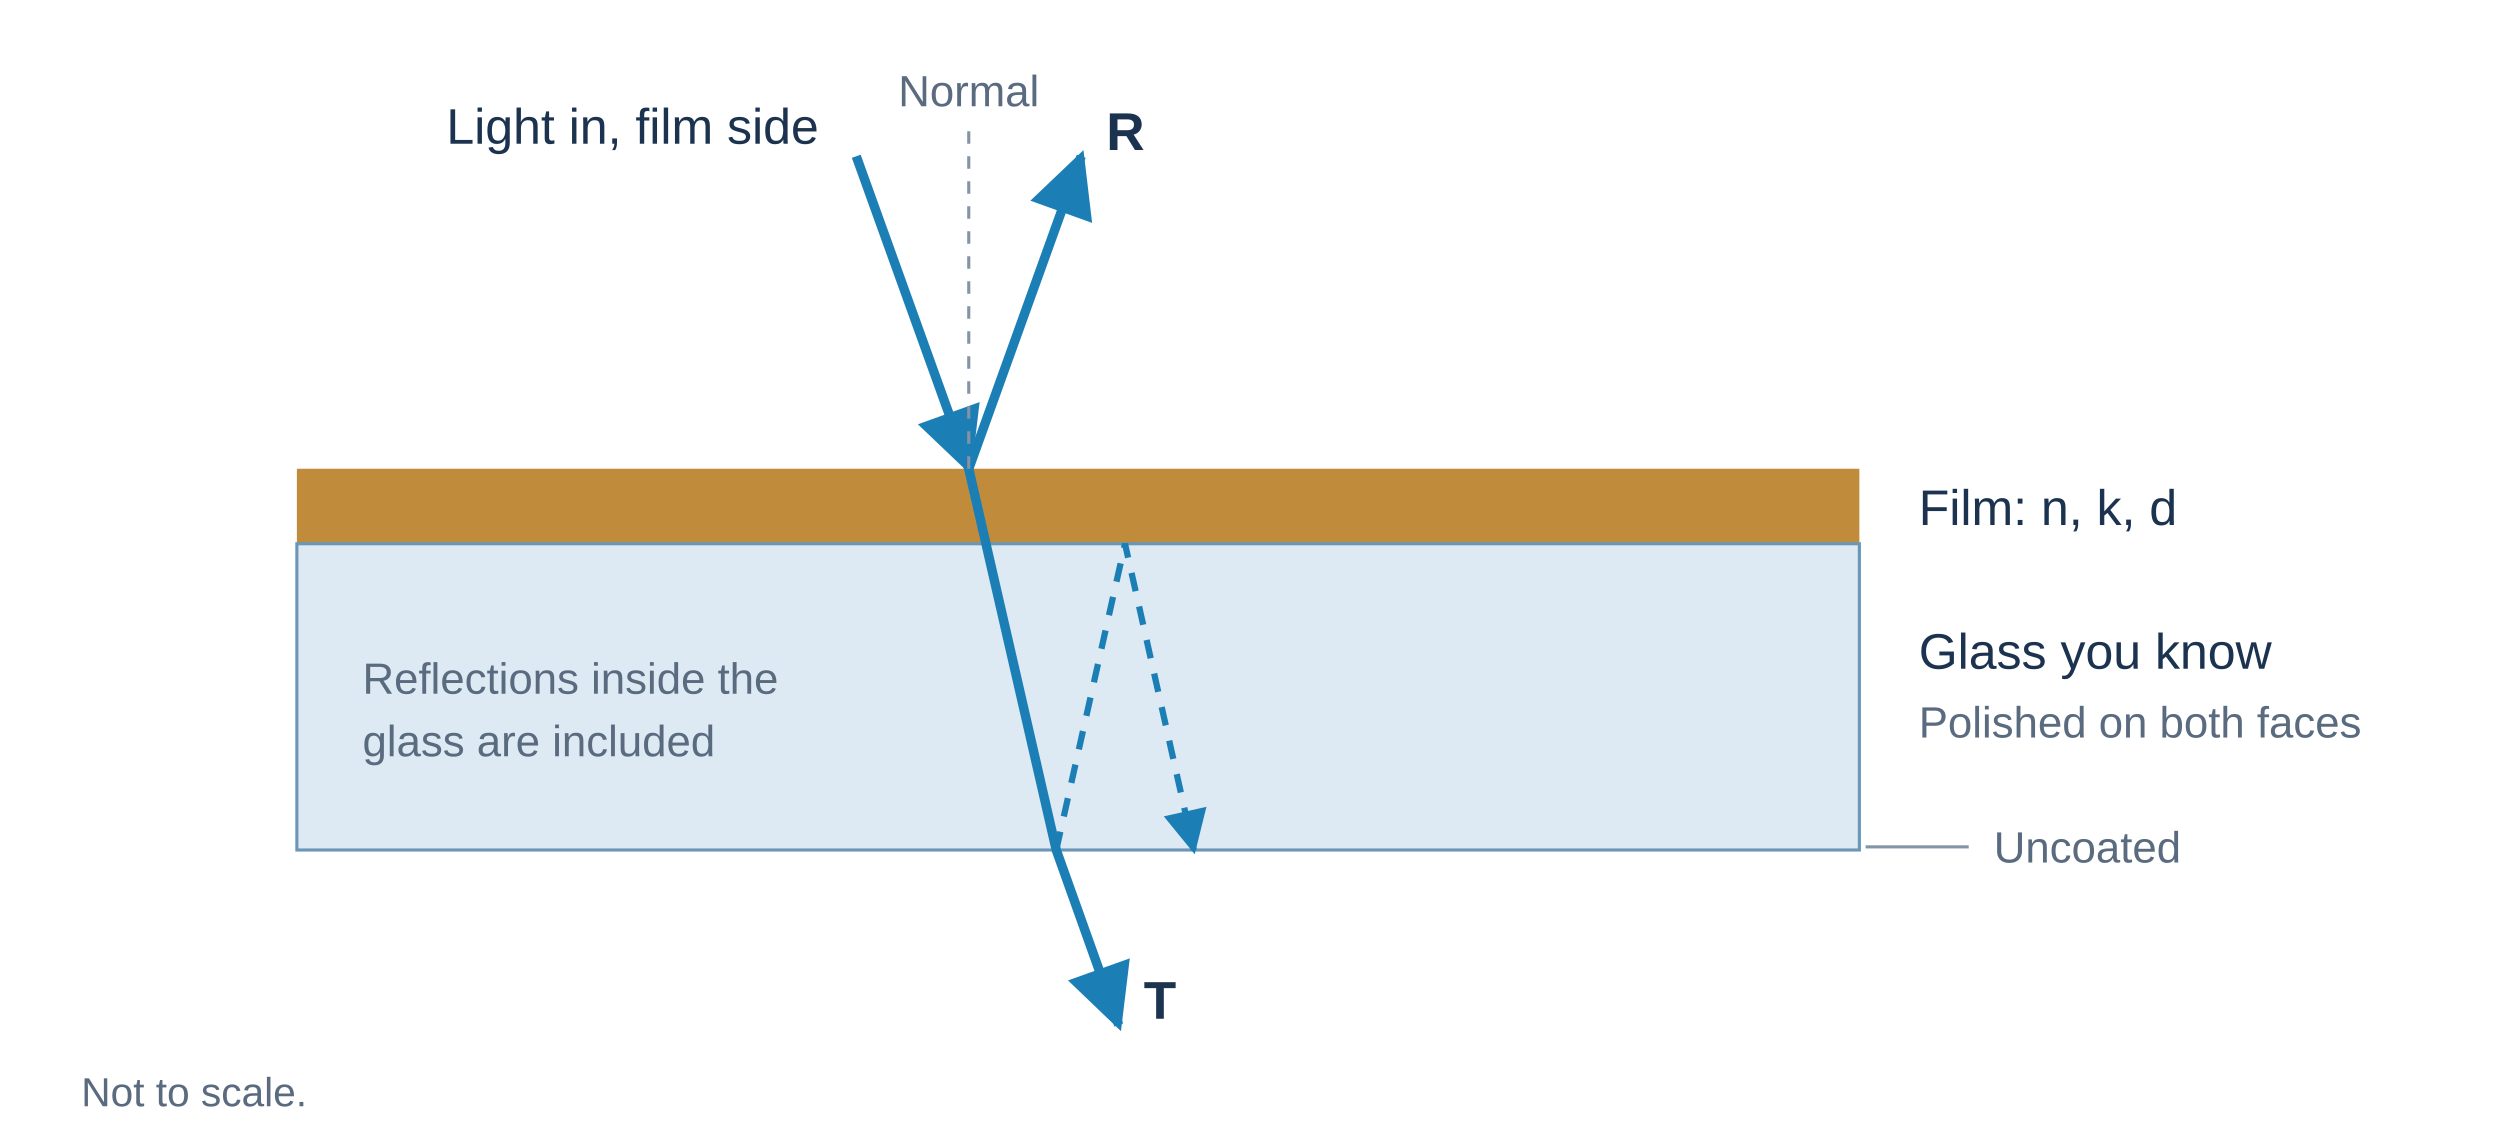
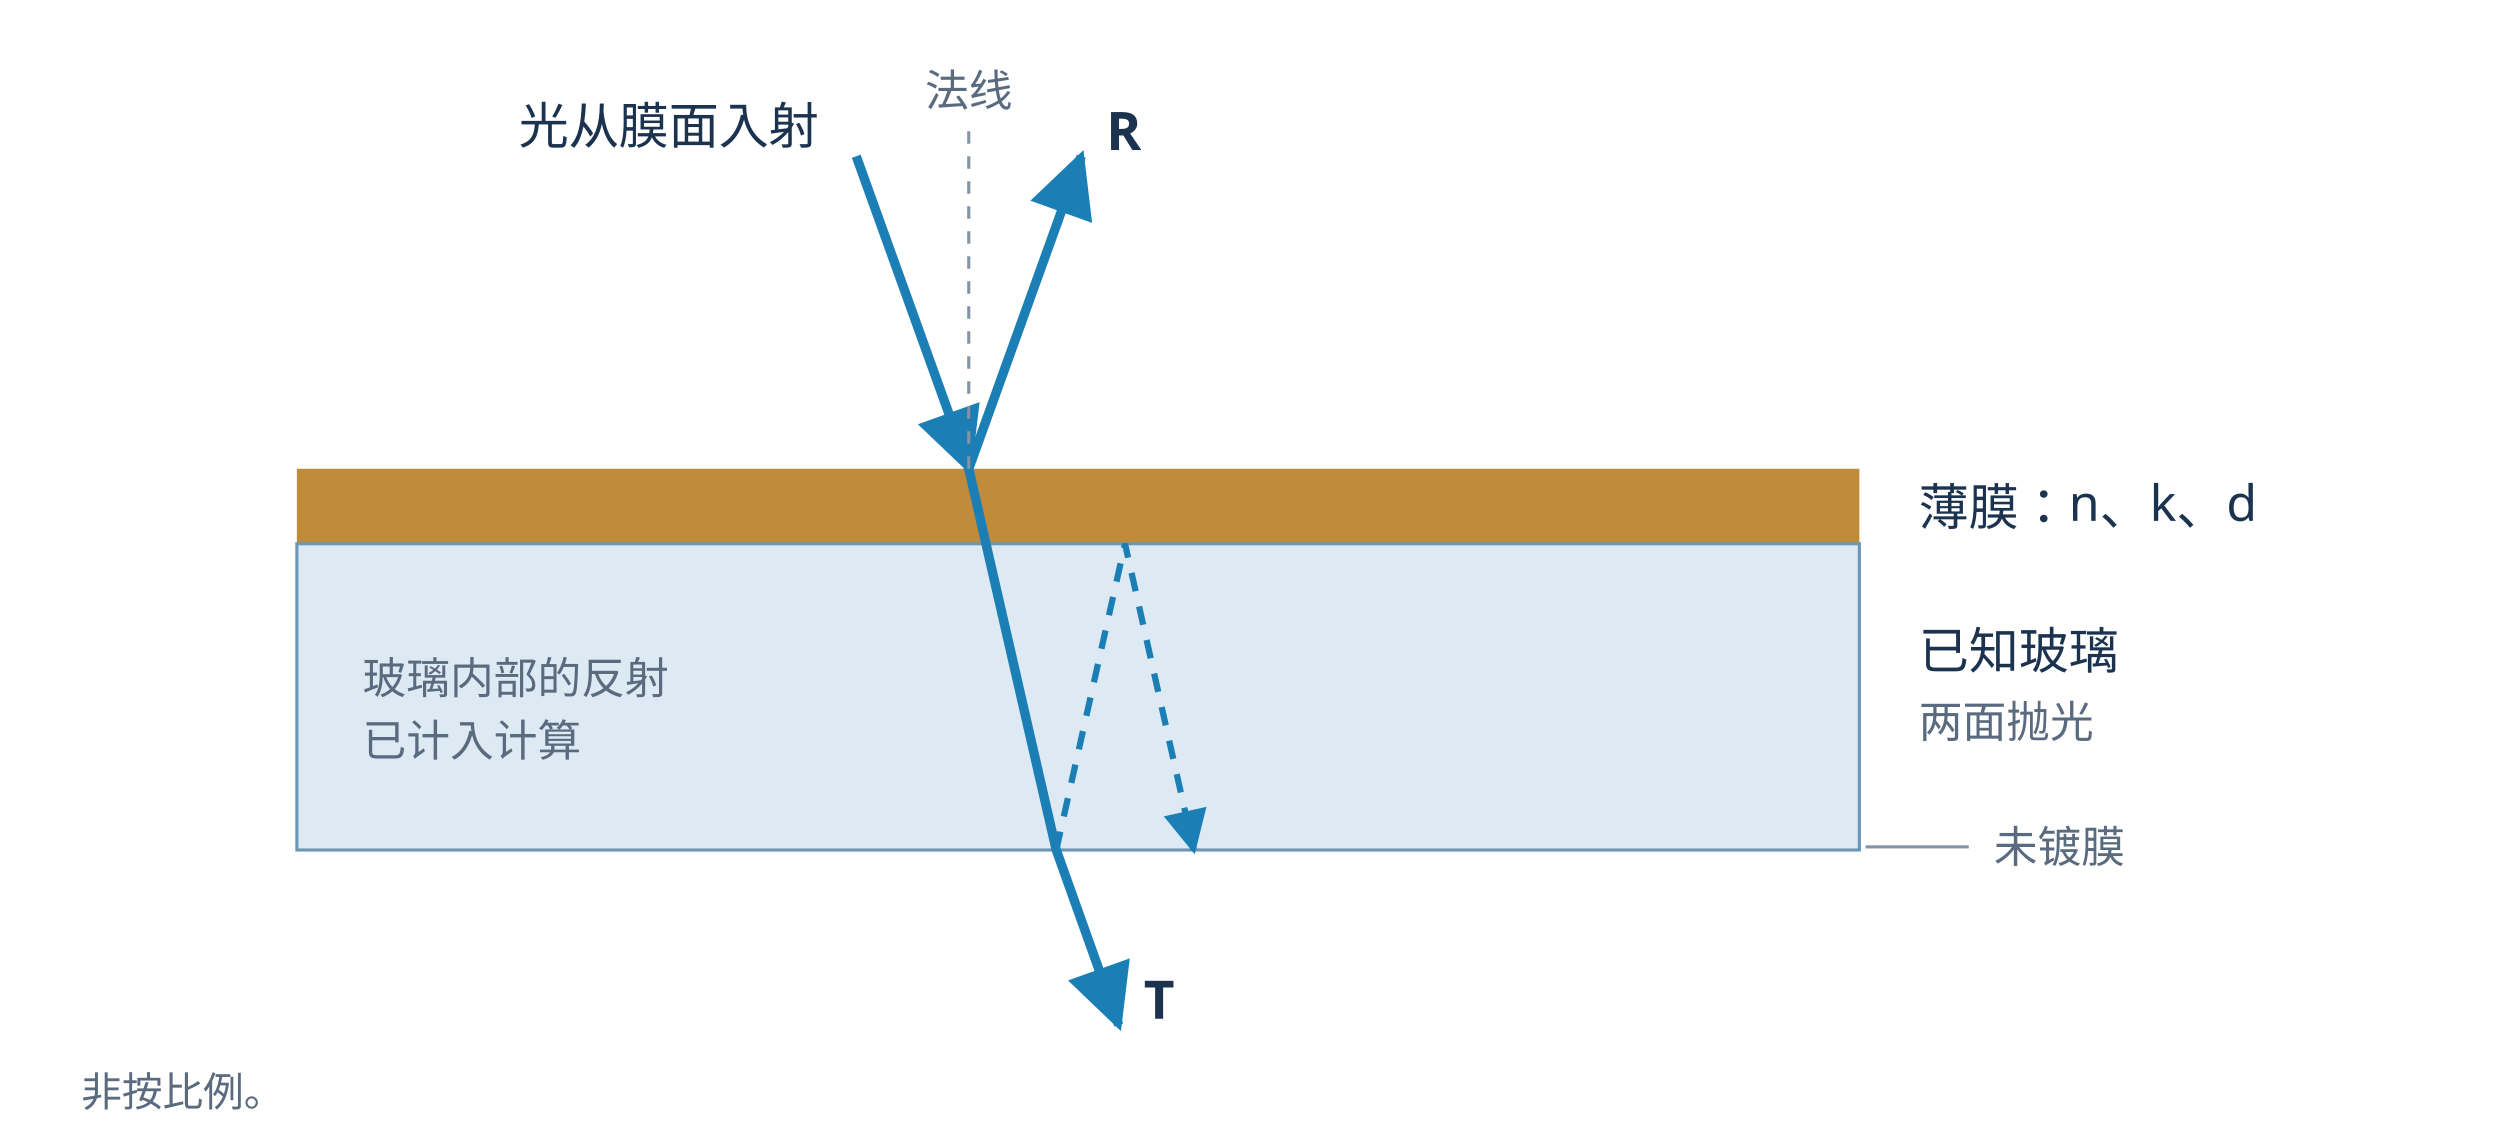
<svg xmlns="http://www.w3.org/2000/svg" width="800" height="366" viewBox="0 0 800 366" role="img" aria-labelledby="t d">
  <style>
  /* No background is painted, so the page shows through in either theme, and
     the colours are read from the viewer's own light or dark setting. */
-   text { font-family: system-ui, -apple-system, "Segoe UI", Arial, sans-serif; fill: #1c3350; }
+   text { font-family: system-ui, "Microsoft YaHei", "PingFang SC", "Noto Sans SC", "Hiragino Sans GB", sans-serif; fill: #1c3350; }
  .dim { fill: #5a6b80; }
  .beam { stroke: #1b7fb5; fill: none; stroke-width: 3; }
  .weak { stroke: #1b7fb5; fill: none; stroke-width: 2; stroke-dasharray: 6 5; }
  .rule { stroke: #8494a6; fill: none; }
  .film { fill: #c08c3c; }
  .glass { fill: #9dc3e0; fill-opacity: 0.35; stroke: #6a97b7; }
  .head { fill: #1b7fb5; }
  @media (prefers-color-scheme: dark) {
    text { fill: #dce6f2; }
    .dim { fill: #93a4b8; }
    .beam, .weak { stroke: #5cc0f5; }
    .head { fill: #5cc0f5; }
    .rule { stroke: #7b8b9e; }
    .film { fill: #d4a253; }
    .glass { fill: #6f9ec4; stroke: #7fa8c6; }
  }
</style>
  <defs>
    <marker id="arrow" viewBox="0 0 10 10" refX="9" refY="5" markerWidth="7" markerHeight="7" orient="auto-start-reverse">
      <path d="M0 0L10 5L0 10Z" class="head" />
    </marker>
  </defs>
  <rect x="95" y="150" width="500" height="24" class="film" />
  <rect x="95" y="174" width="500" height="98" class="glass" />
  <path d="M274 50L310 150" class="beam" marker-end="url(#arrow)" />
  <path d="M310 150L346 50" class="beam" marker-end="url(#arrow)" />
  <path d="M310 150L338 272L358 328" class="beam" marker-end="url(#arrow)" />
  <path d="M338 272L360 174L382 272" class="weak" marker-end="url(#arrow)" />
  <path d="M310 42V150" class="rule" stroke-dasharray="4 4" />
-   <text x="262" y="46" font-size="16" text-anchor="end">Light in, film side</text>
+   <text x="262" y="46" font-size="16" text-anchor="end">光从膜面入射</text>
  <text x="354" y="48" font-size="17" font-weight="600">R</text>
  <text x="366" y="326" font-size="17" font-weight="600">T</text>
-   <text x="310" y="34" font-size="14" text-anchor="middle" class="dim">Normal</text>
-   <text x="614" y="168" font-size="16">Film: n, k, d</text>
-   <text x="614" y="214" font-size="16">Glass you know</text>
-   <text x="614" y="236" font-size="14" class="dim">Polished on both faces</text>
+   <text x="310" y="34" font-size="14" text-anchor="middle" class="dim">法线</text>
+   <text x="614" y="168" font-size="16">薄膜：n、k、d</text>
+   <text x="614" y="214" font-size="16">已知玻璃</text>
+   <text x="614" y="236" font-size="14" class="dim">两面抛光</text>
  <path d="M597 271H630" class="rule" />
-   <text x="638" y="276" font-size="14" class="dim">Uncoated</text>
-   <text x="116" y="222" font-size="14" class="dim">Reflections inside the</text>
-   <text x="116" y="242" font-size="14" class="dim">glass are included</text>
-   <text x="26" y="354" font-size="13" class="dim">Not to scale.</text>
+   <text x="638" y="276" font-size="14" class="dim">未镀膜</text>
+   <text x="116" y="222" font-size="14" class="dim">玻璃内部的反射</text>
+   <text x="116" y="242" font-size="14" class="dim">已计入计算</text>
+   <text x="26" y="354" font-size="13" class="dim">非按比例。</text>
</svg>
